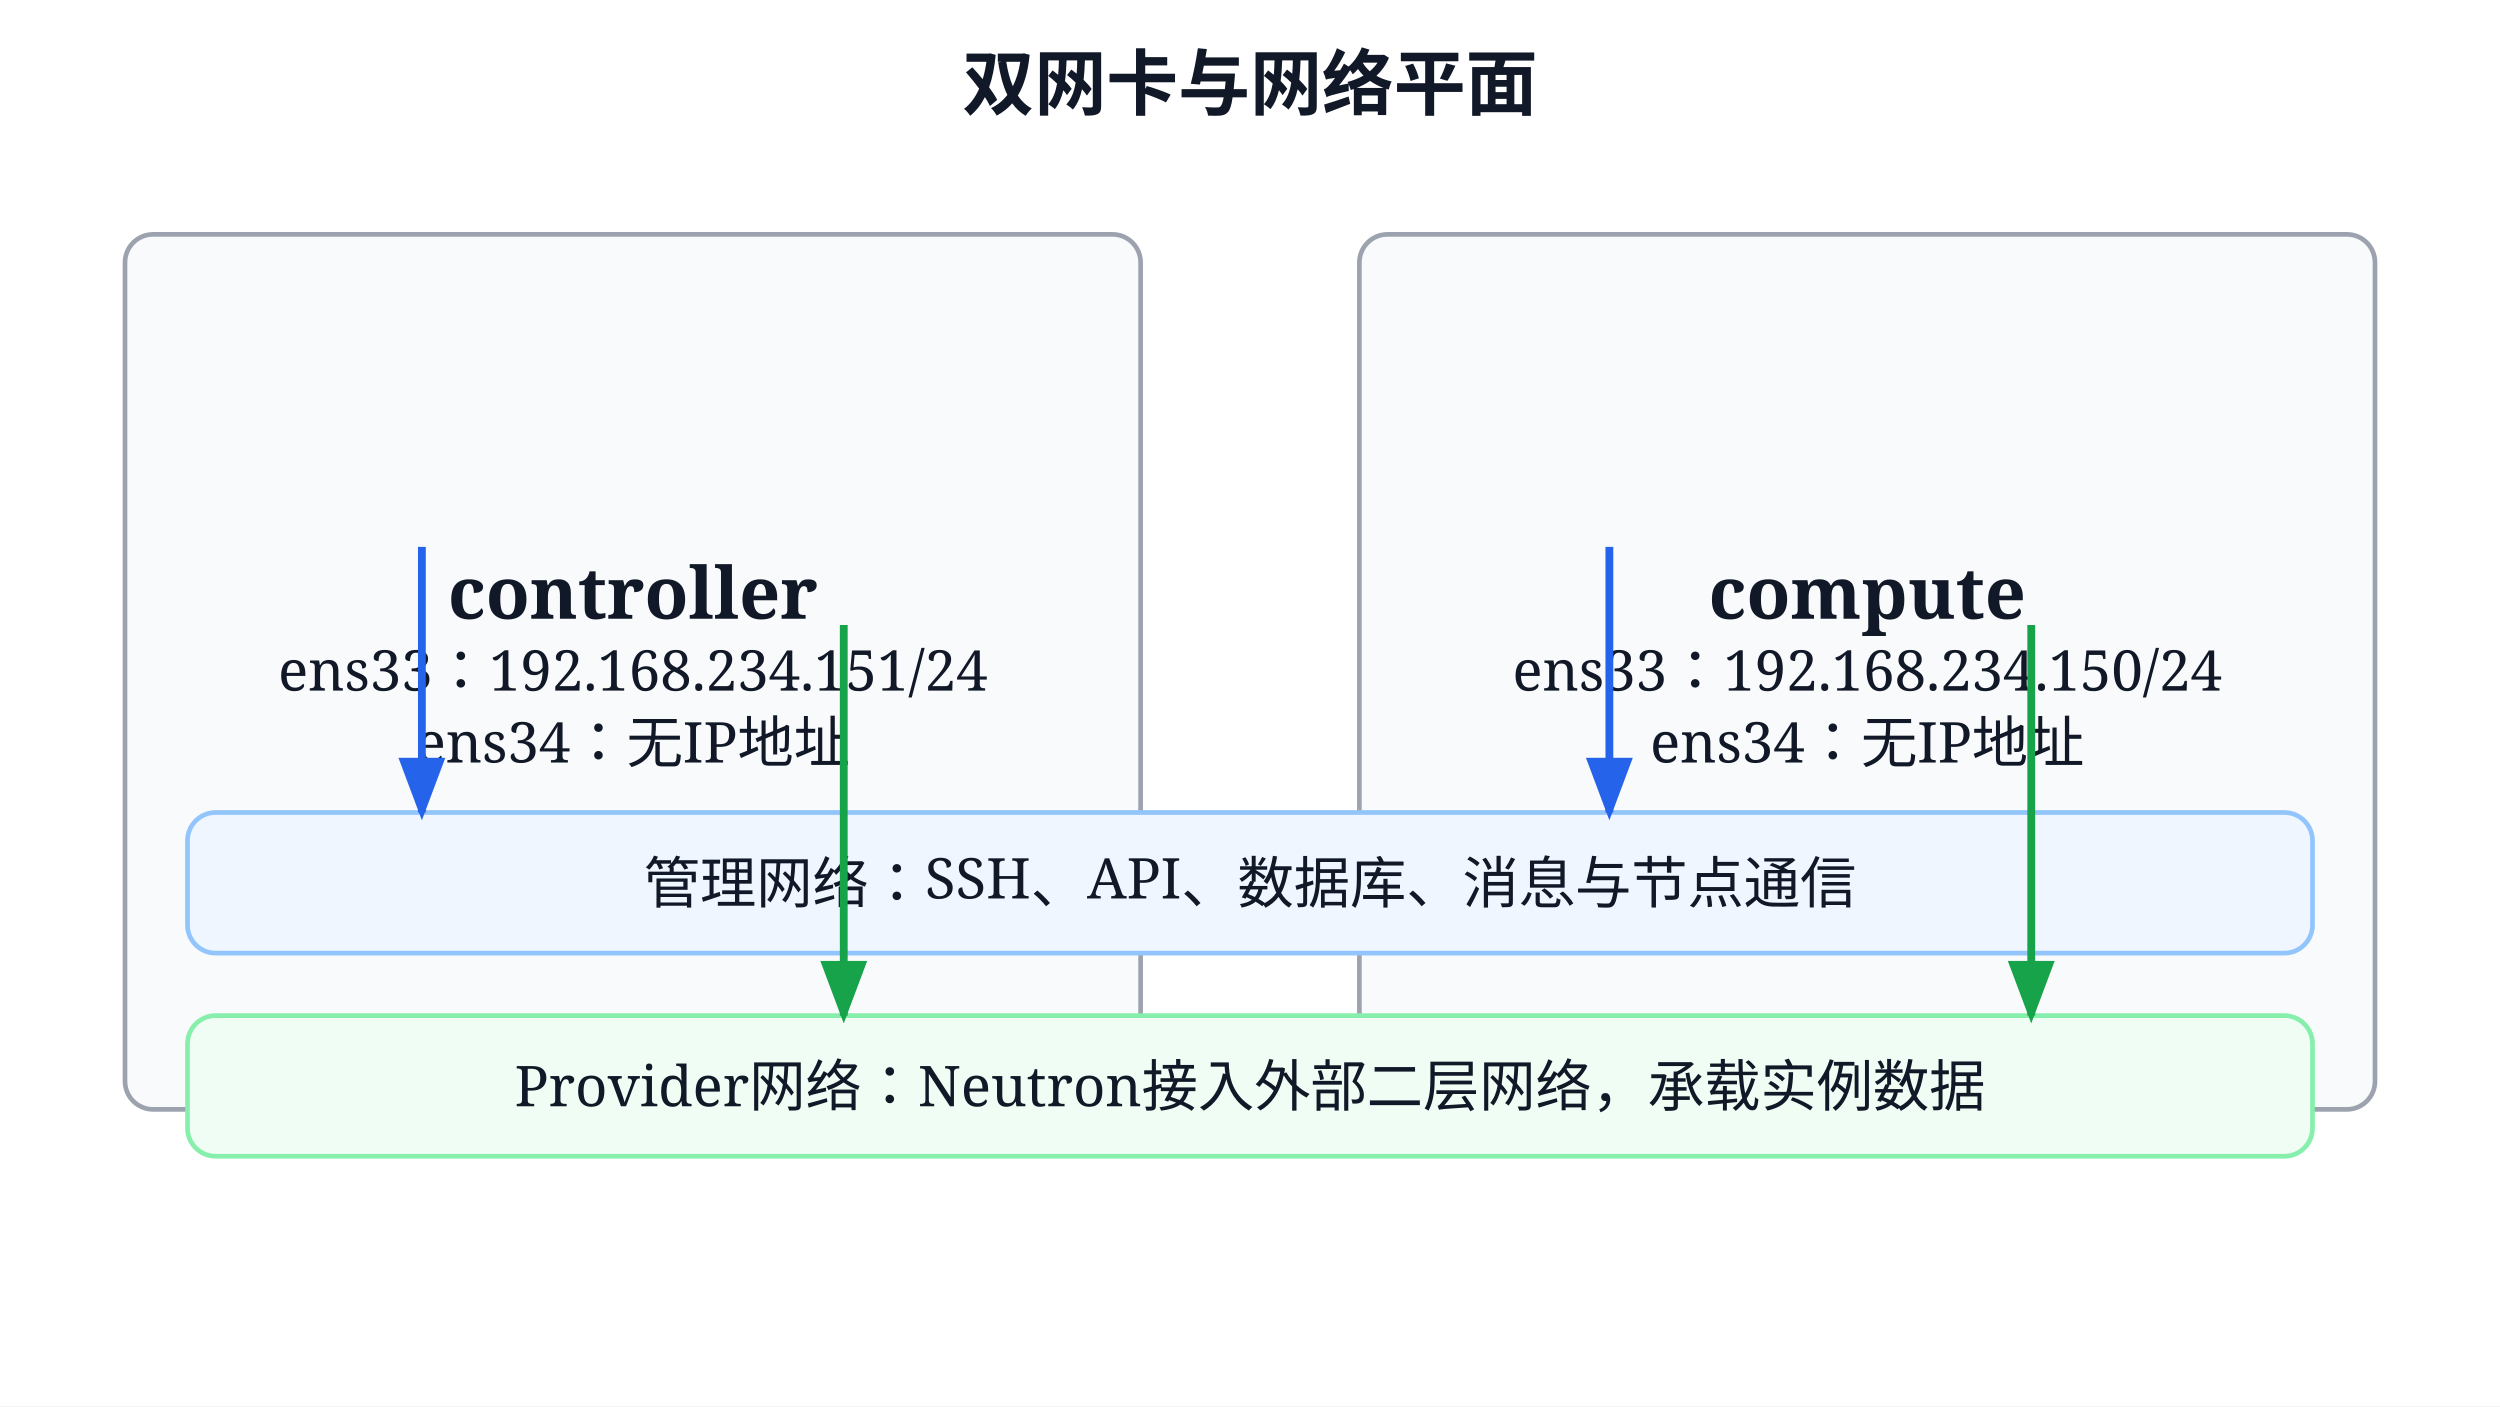
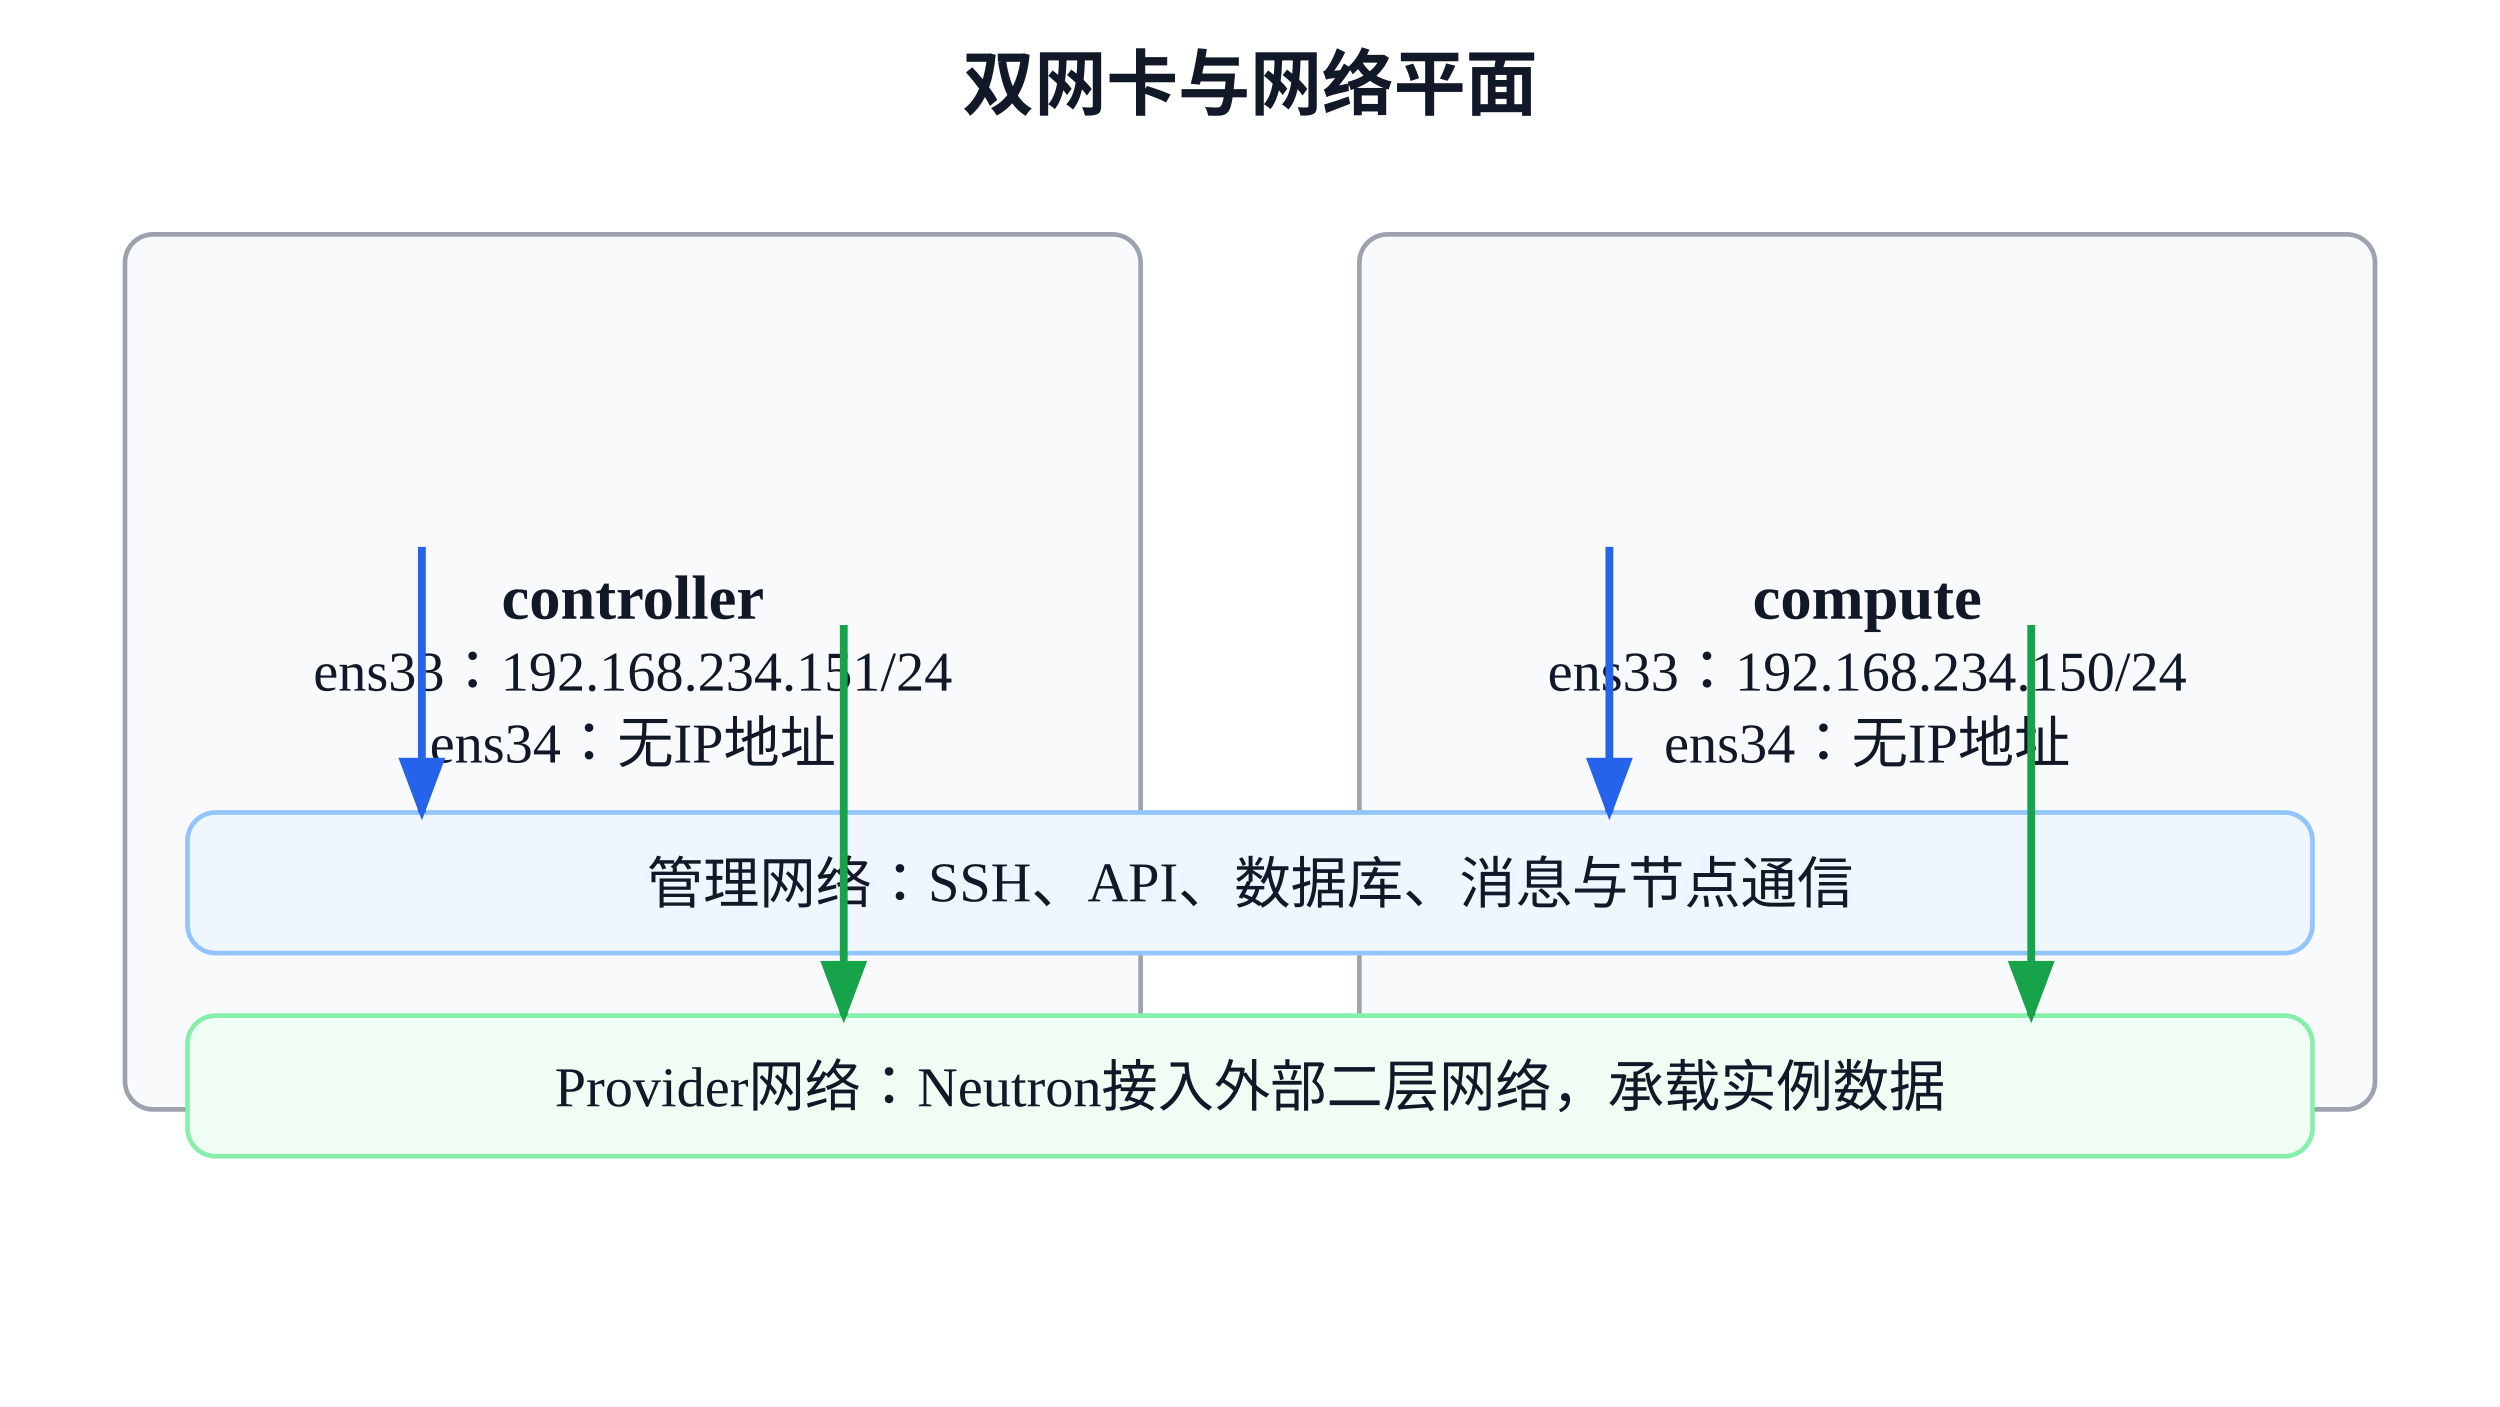
<svg xmlns="http://www.w3.org/2000/svg" viewBox="0 0 1600 900" width="1600" height="900">
-   <style>text{font-family:"SimSun","宋体",serif;font-size:36px;fill:#111827} .title{font-size:46px;font-weight:700} .sub{font-size:36px;fill:#4b5563} .white{fill:#fff}</style>
+   <style>text{font-family:"Times New Roman","SimSun","宋体",serif;font-size:36px;fill:#111827} .title{font-size:46px;font-weight:700} .node-title{font-size:40px;font-weight:700} .sub{font-size:36px;fill:#4b5563} .white{fill:#fff}</style>
  <defs>
    <marker id="blue" markerWidth="8" markerHeight="6" refX="7" refY="3" orient="auto">
      <path d="M0,0 L8,3 L0,6 Z" fill="#2563eb" />
    </marker>
    <marker id="green" markerWidth="8" markerHeight="6" refX="7" refY="3" orient="auto">
      <path d="M0,0 L8,3 L0,6 Z" fill="#16a34a" />
    </marker>
    <marker id="purple" markerWidth="8" markerHeight="6" refX="7" refY="3" orient="auto">
      <path d="M0,0 L8,3 L0,6 Z" fill="#9333ea" />
    </marker>
  </defs>
  <rect width="1600" height="900" fill="#ffffff" />
  <text x="800" y="70" text-anchor="middle" class="title">双网卡与网络平面</text>
  <rect x="80" y="150" width="650" height="560" rx="18" fill="#f9fafb" stroke="#9ca3af" stroke-width="3" />
-   <text x="405.0" y="396.0" text-anchor="middle" class="title">controller</text>
+   <text x="405.0" y="396.0" text-anchor="middle" class="node-title">controller</text>
  <text x="405.0" y="442.0" text-anchor="middle">ens33：192.168.234.151/24</text>
  <text x="405.0" y="488.0" text-anchor="middle">ens34：无IP地址</text>
  <rect x="870" y="150" width="650" height="560" rx="18" fill="#f9fafb" stroke="#9ca3af" stroke-width="3" />
-   <text x="1195.0" y="396.0" text-anchor="middle" class="title">compute</text>
+   <text x="1195.0" y="396.0" text-anchor="middle" class="node-title">compute</text>
  <text x="1195.0" y="442.0" text-anchor="middle">ens33：192.168.234.150/24</text>
  <text x="1195.0" y="488.0" text-anchor="middle">ens34：无IP地址</text>
  <rect x="120" y="520" width="1360" height="90" rx="18" fill="#eff6ff" stroke="#93c5fd" stroke-width="3" />
  <text x="800" y="578" text-anchor="middle">管理网络：SSH、API、数据库、消息与节点通信</text>
  <rect x="120" y="650" width="1360" height="90" rx="18" fill="#f0fdf4" stroke="#86efac" stroke-width="3" />
  <text x="800" y="708" text-anchor="middle">Provider网络：Neutron接入外部二层网络，承载实例数据</text>
  <line x1="270" y1="350" x2="270" y2="520" stroke="#2563eb" stroke-width="5" marker-end="url(#blue)" />
  <line x1="1030" y1="350" x2="1030" y2="520" stroke="#2563eb" stroke-width="5" marker-end="url(#blue)" />
  <line x1="540" y1="400" x2="540" y2="650" stroke="#16a34a" stroke-width="5" marker-end="url(#green)" />
  <line x1="1300" y1="400" x2="1300" y2="650" stroke="#16a34a" stroke-width="5" marker-end="url(#green)" />
</svg>
